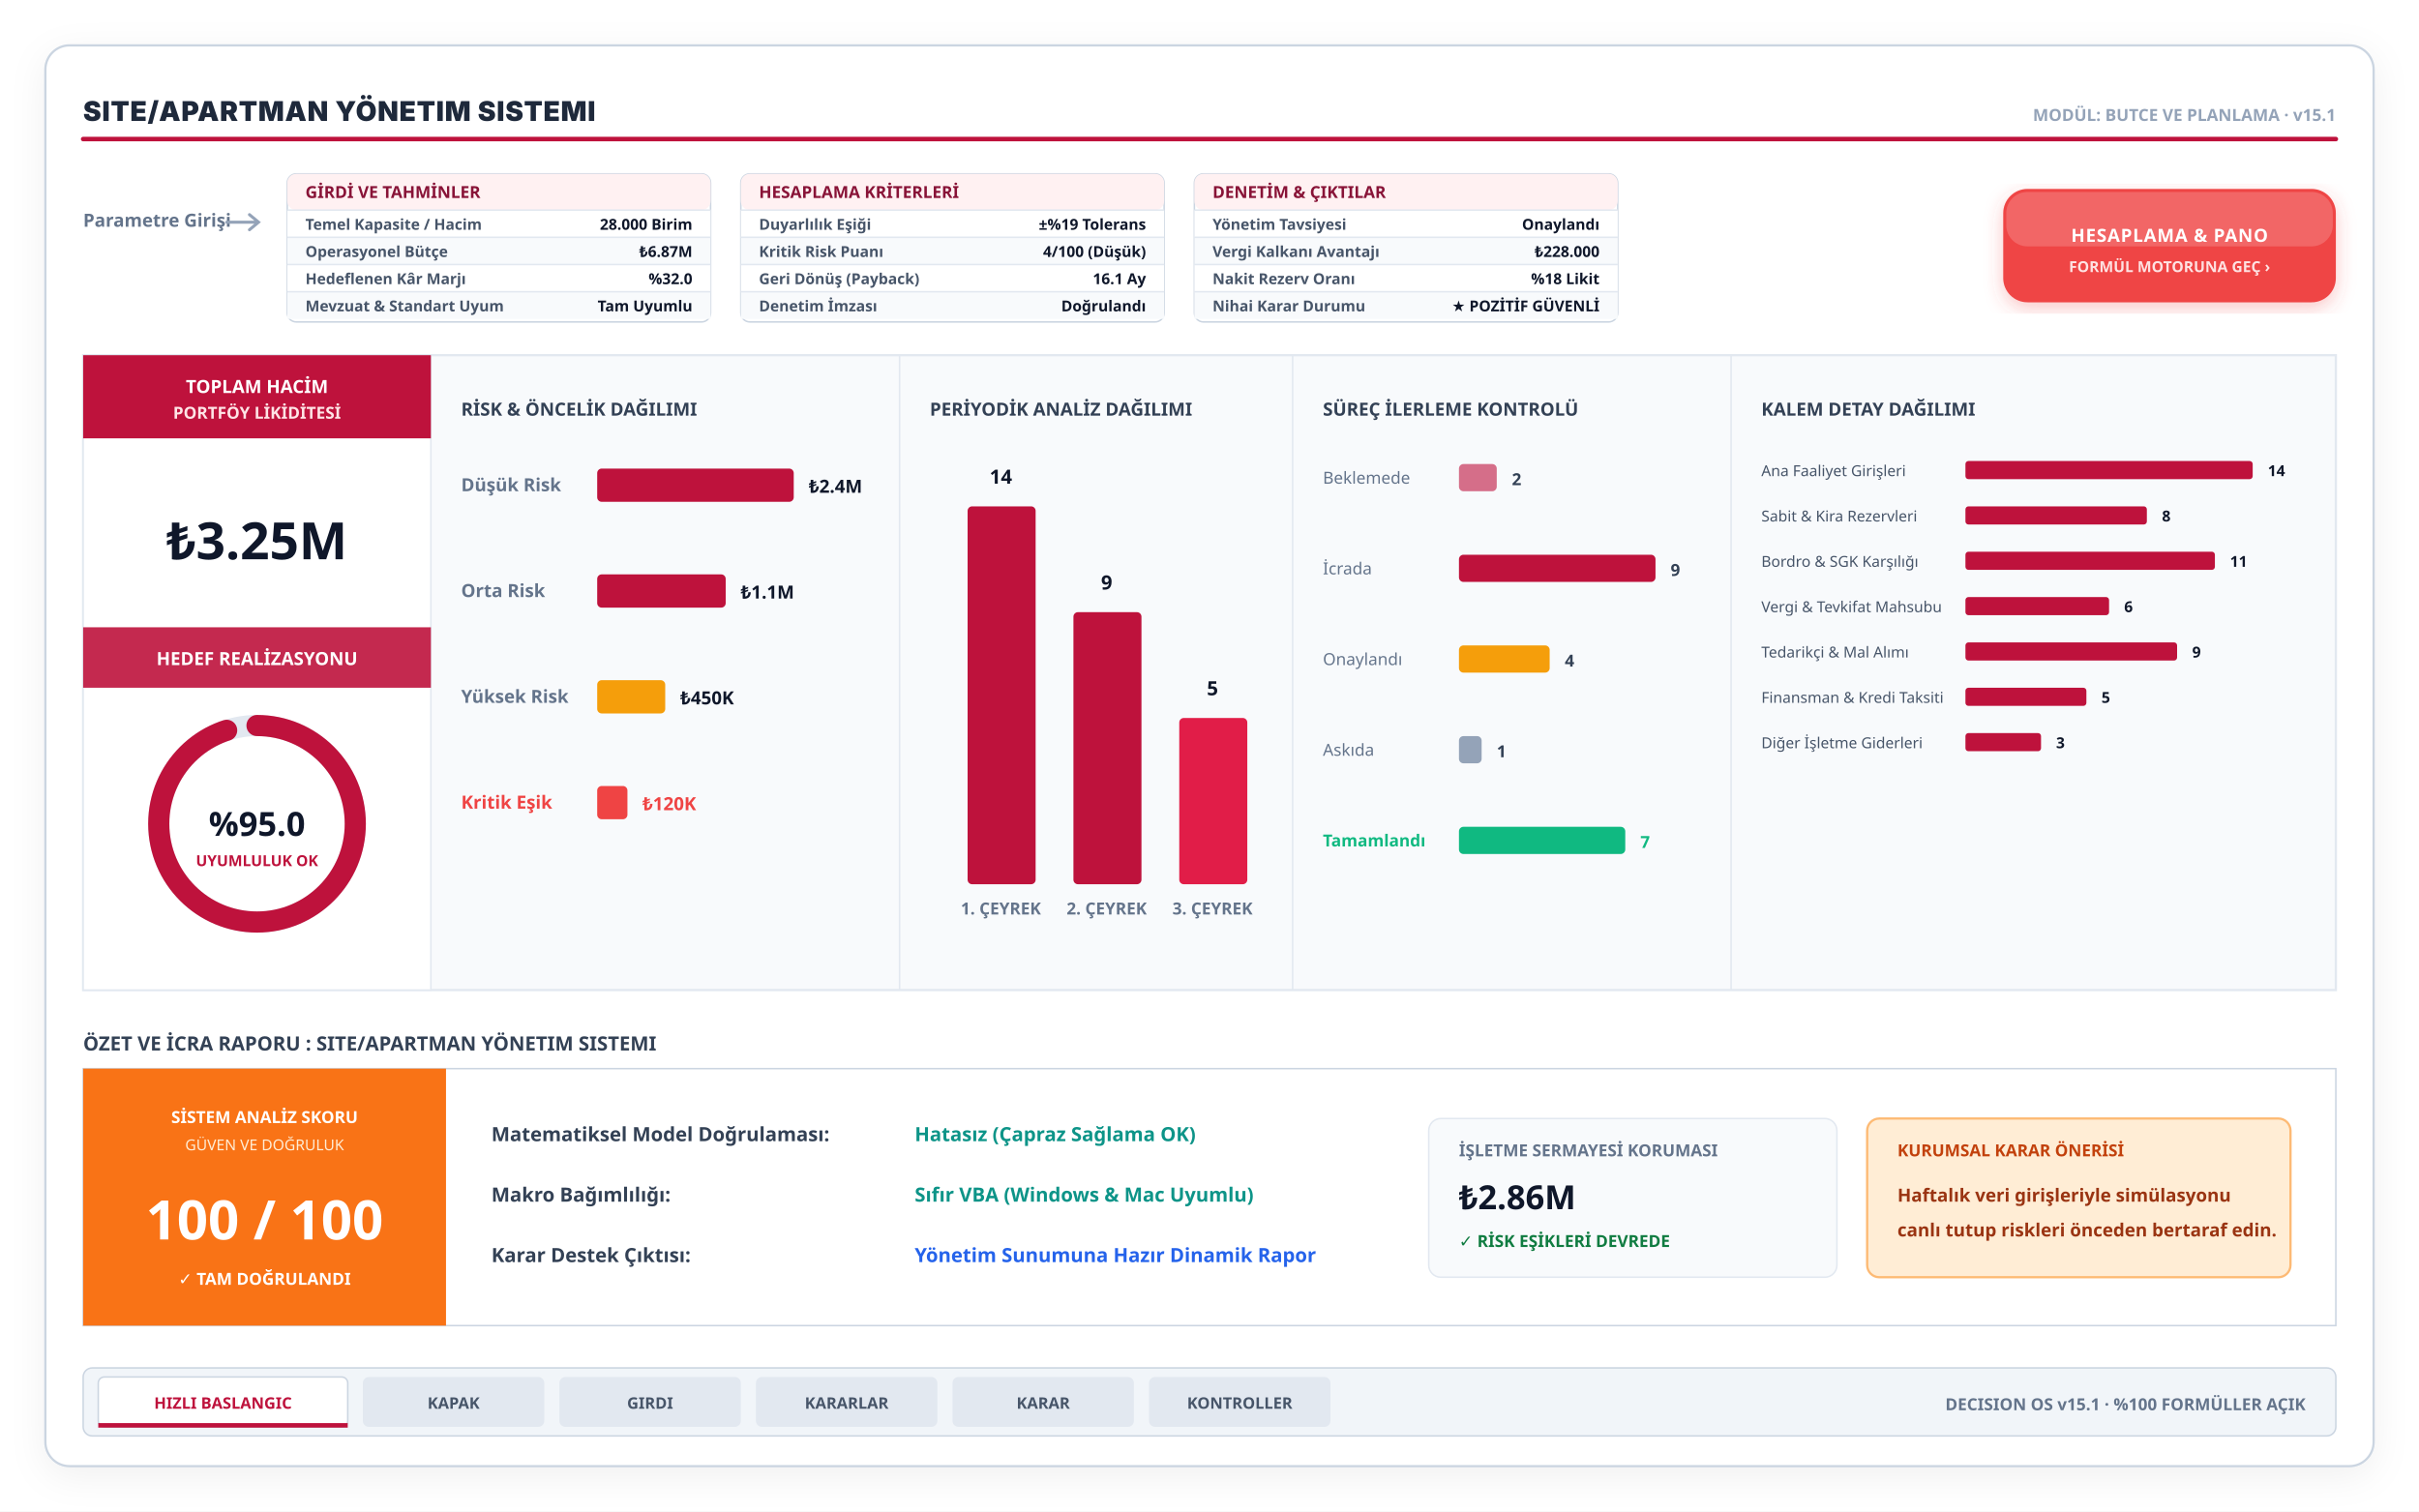
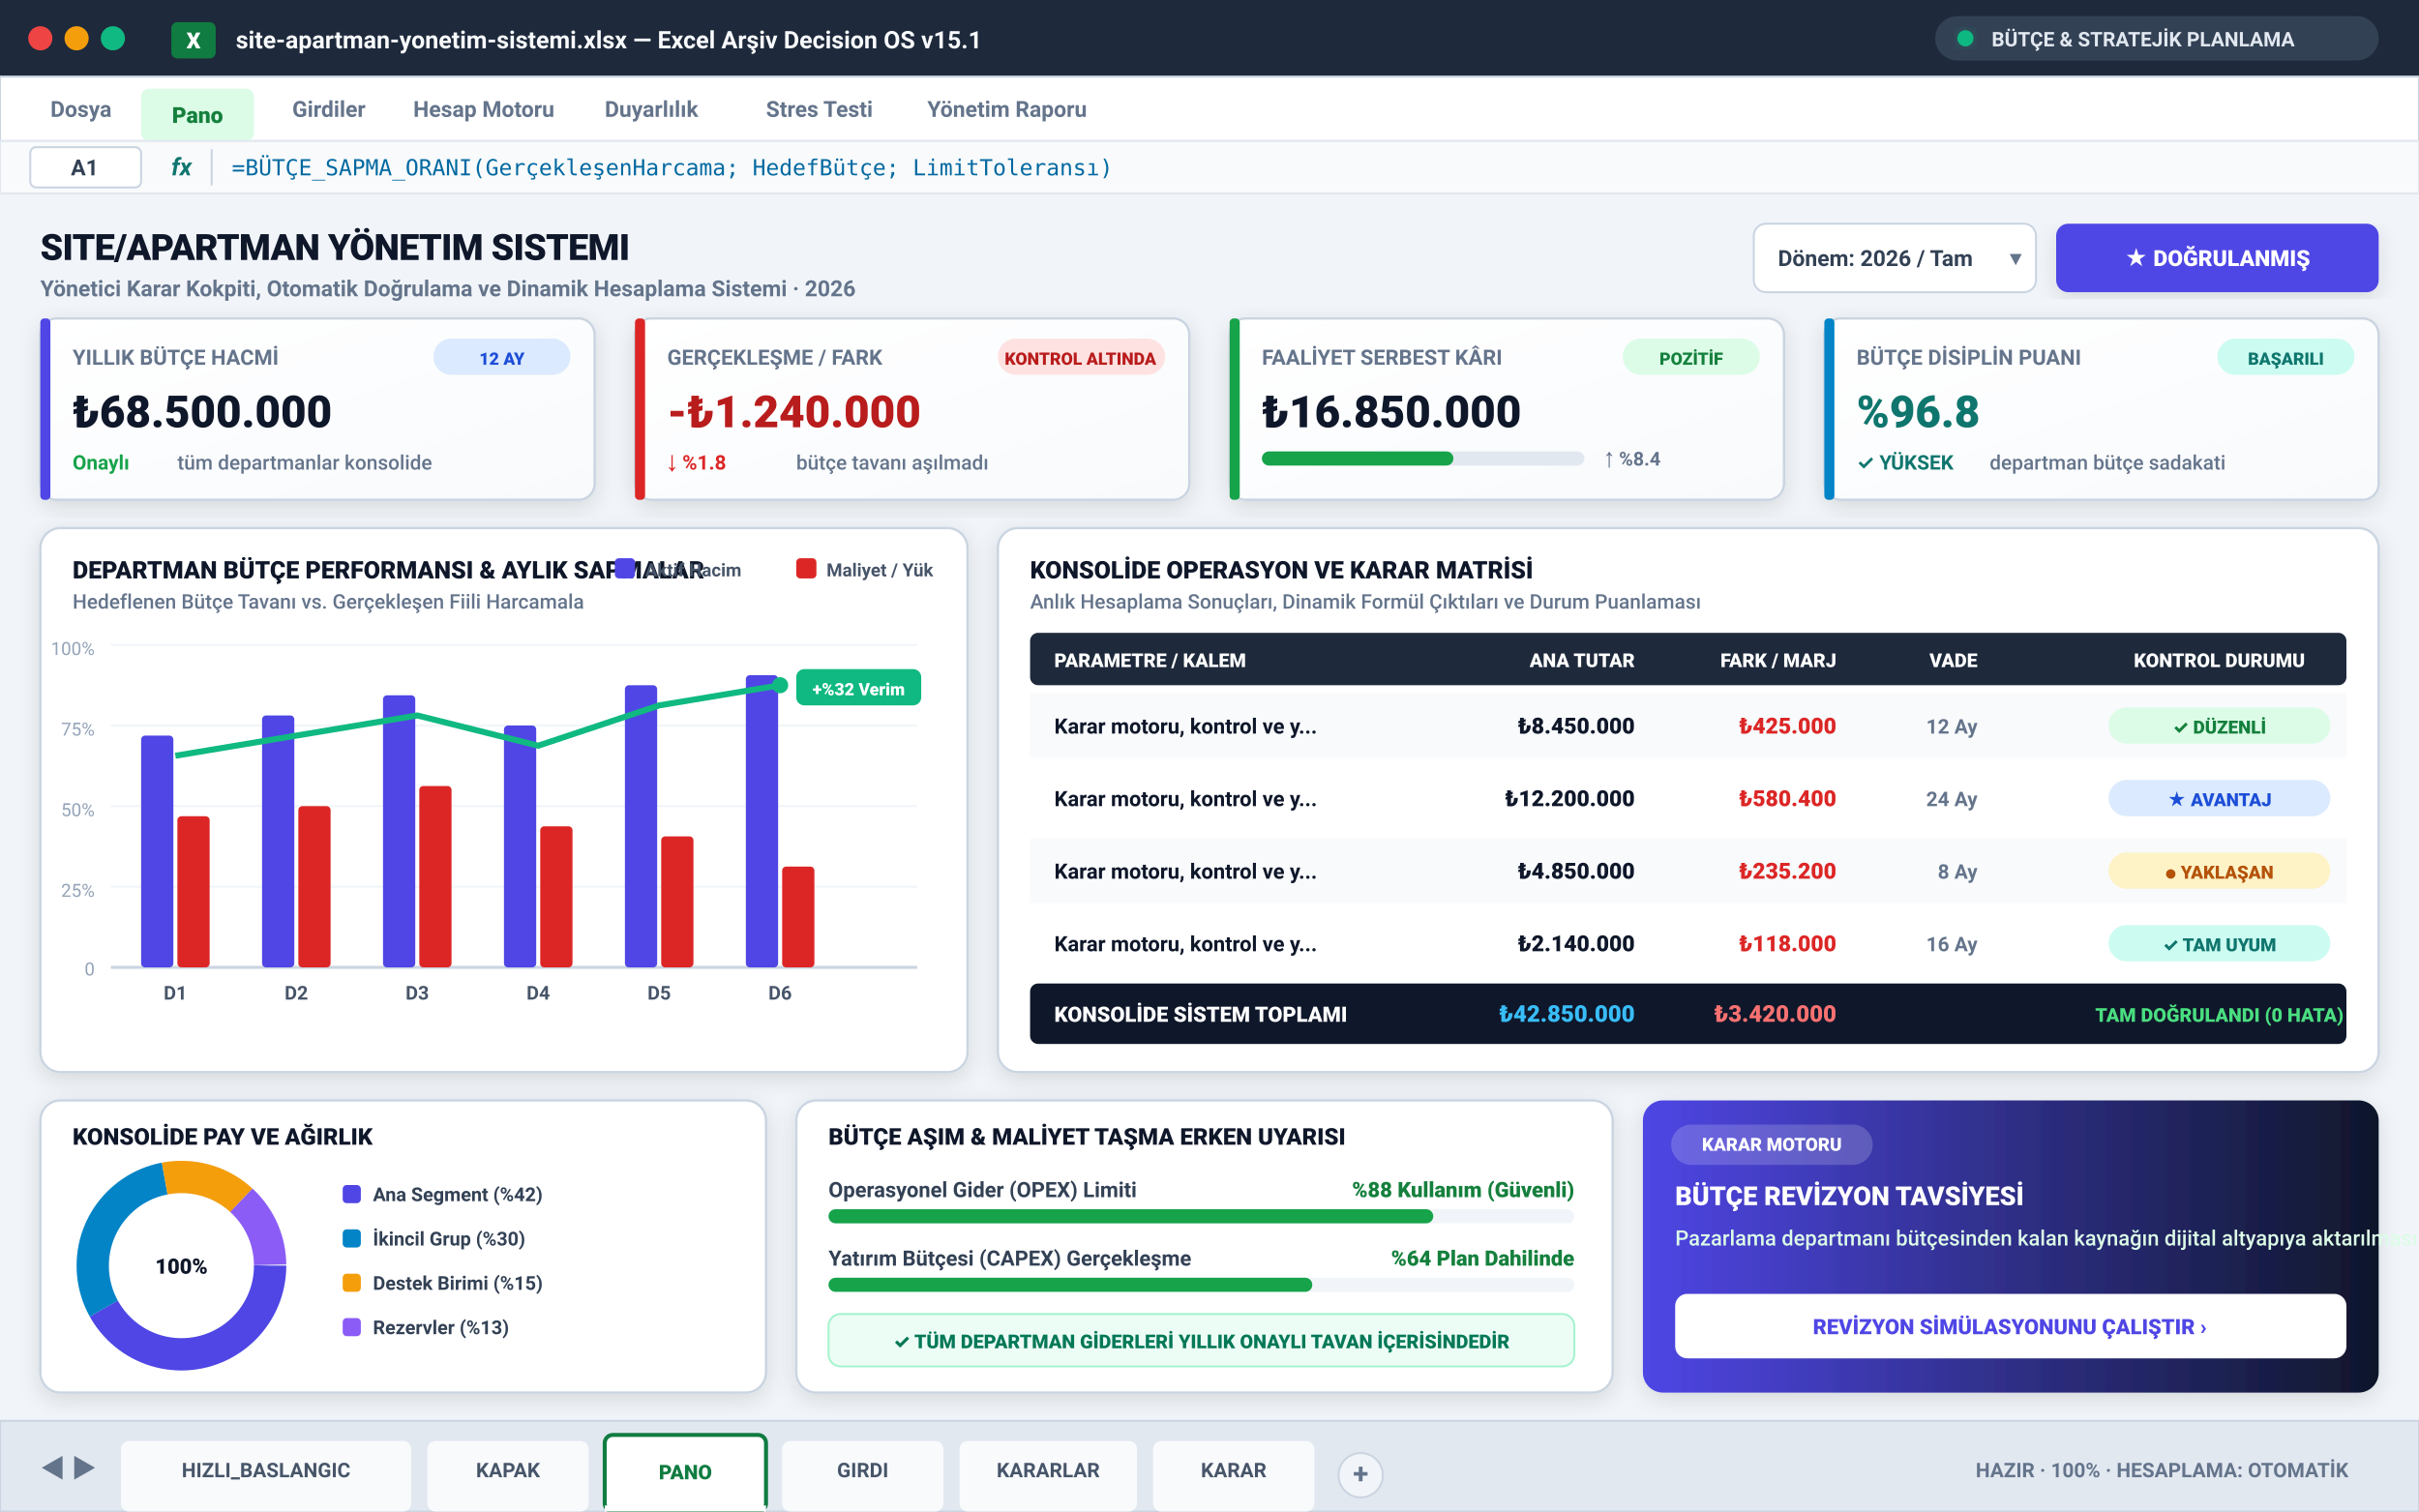
- <svg xmlns="http://www.w3.org/2000/svg" viewBox="0 0 1600 1000" width="100%" height="100%">
+ <svg xmlns="http://www.w3.org/2000/svg" viewBox="0 0 1200 750" width="1200" height="750" style="background:#0f172a; font-family:-apple-system,BlinkMacSystemFont,'Segoe UI',Roboto,Helvetica,Arial,sans-serif;">
  <defs>
-     <filter id="cardShadow" x="-5%" y="-5%" width="110%" height="110%">
-       <feDropShadow dx="0" dy="6" stdDeviation="12" flood-color="#0f172a" flood-opacity="0.06" />
+     <filter id="dropShadow" x="-10%" y="-10%" width="120%" height="120%">
+       <feDropShadow dx="0" dy="3" stdDeviation="5" flood-color="#000000" flood-opacity="0.12" />
    </filter>
-     <filter id="btnShadow" x="-10%" y="-10%" width="120%" height="120%">
-       <feDropShadow dx="0" dy="4" stdDeviation="6" flood-color="#ef4444" flood-opacity="0.3" />
+     <filter id="glowGreen" x="-20%" y="-20%" width="140%" height="140%">
+       <feDropShadow dx="0" dy="0" stdDeviation="4" flood-color="#10b981" flood-opacity="0.4" />
    </filter>
+     <linearGradient id="cardGrad1" x1="0" y1="0" x2="1" y2="1">
+       <stop offset="0%" stop-color="#ffffff" />
+       <stop offset="100%" stop-color="#f8fafc" />
+     </linearGradient>
+     <linearGradient id="heroRibbon" x1="0" y1="0" x2="1" y2="0">
+       <stop offset="0%" stop-color="#4f46e5" />
+       <stop offset="100%" stop-color="#0f172a" />
+     </linearGradient>
  </defs>
-   <rect width="1600" height="1000" fill="#ffffff" />
-   <rect x="30" y="30" width="1540" height="940" rx="16" fill="#ffffff" stroke="#cbd5e1" stroke-width="1.5" filter="url(#cardShadow)" />
-   <g transform="translate(55, 60)">
-     <text x="0" y="20" font-family="system-ui, -apple-system, sans-serif" font-size="18" font-weight="900" fill="#1e293b" letter-spacing="0.5">SITE/APARTMAN YÖNETIM SISTEMI</text>
-     <text x="1490" y="20" font-family="system-ui" font-size="11" font-weight="700" fill="#94a3b8" text-anchor="end">MODÜL: BUTCE VE PLANLAMA · v15.1</text>
-     <line x1="0" y1="32" x2="1490" y2="32" stroke="#be123c" stroke-width="3" stroke-linecap="round" />
-   </g>
-   <g transform="translate(55, 115)">
-     <text x="0" y="35" font-family="system-ui, sans-serif" font-size="12" font-weight="700" fill="#64748b">Parametre Girişi</text>
-     <path d="M 95 32 L 115 32 M 110 27 L 116 32 L 110 37" stroke="#94a3b8" stroke-width="2" fill="none" stroke-linecap="round" />
-     <g transform="translate(135, 0)">
-       <rect width="280" height="98" rx="6" fill="#ffffff" stroke="#cbd5e1" stroke-width="1" />
-       <rect width="280" height="24" rx="6" fill="#fff1f2" />
-       <text x="12" y="16" font-family="system-ui" font-size="11" font-weight="800" fill="#881337">GİRDİ VE TAHMİNLER</text>
-       <rect x="0" y="24" width="280" height="18" fill="#ffffff" />
-       <line x1="0" y1="24" x2="280" y2="24" stroke="#e2e8f0" stroke-width="1" />
-       <text x="12" y="37" font-family="system-ui" font-size="10" font-weight="600" fill="#475569">Temel Kapasite / Hacim</text>
-       <text x="268" y="37" font-family="system-ui" font-size="10" font-weight="700" fill="#0f172a" text-anchor="end">28.000 Birim</text>
-       <rect x="0" y="42" width="280" height="18" fill="#f8fafc" />
-       <line x1="0" y1="42" x2="280" y2="42" stroke="#e2e8f0" stroke-width="1" />
-       <text x="12" y="55" font-family="system-ui" font-size="10" font-weight="600" fill="#475569">Operasyonel Bütçe</text>
-       <text x="268" y="55" font-family="system-ui" font-size="10" font-weight="700" fill="#0f172a" text-anchor="end">₺6.87M</text>
-       <rect x="0" y="60" width="280" height="18" fill="#ffffff" />
-       <line x1="0" y1="60" x2="280" y2="60" stroke="#e2e8f0" stroke-width="1" />
-       <text x="12" y="73" font-family="system-ui" font-size="10" font-weight="600" fill="#475569">Hedeflenen Kâr Marjı</text>
-       <text x="268" y="73" font-family="system-ui" font-size="10" font-weight="700" fill="#0f172a" text-anchor="end">%32.0</text>
-       <rect x="0" y="78" width="280" height="18" fill="#f8fafc" />
-       <line x1="0" y1="78" x2="280" y2="78" stroke="#e2e8f0" stroke-width="1" />
-       <text x="12" y="91" font-family="system-ui" font-size="10" font-weight="600" fill="#475569">Mevzuat &amp; Standart Uyum</text>
-       <text x="268" y="91" font-family="system-ui" font-size="10" font-weight="700" fill="#0f172a" text-anchor="end">Tam Uyumlu</text>
-     </g>
-     <g transform="translate(435, 0)">
-       <rect width="280" height="98" rx="6" fill="#ffffff" stroke="#cbd5e1" stroke-width="1" />
-       <rect width="280" height="24" rx="6" fill="#fff1f2" />
-       <text x="12" y="16" font-family="system-ui" font-size="11" font-weight="800" fill="#881337">HESAPLAMA KRİTERLERİ</text>
-       <rect x="0" y="24" width="280" height="18" fill="#ffffff" />
-       <line x1="0" y1="24" x2="280" y2="24" stroke="#e2e8f0" stroke-width="1" />
-       <text x="12" y="37" font-family="system-ui" font-size="10" font-weight="600" fill="#475569">Duyarlılık Eşiği</text>
-       <text x="268" y="37" font-family="system-ui" font-size="10" font-weight="700" fill="#0f172a" text-anchor="end">±%19 Tolerans</text>
-       <rect x="0" y="42" width="280" height="18" fill="#f8fafc" />
-       <line x1="0" y1="42" x2="280" y2="42" stroke="#e2e8f0" stroke-width="1" />
-       <text x="12" y="55" font-family="system-ui" font-size="10" font-weight="600" fill="#475569">Kritik Risk Puanı</text>
-       <text x="268" y="55" font-family="system-ui" font-size="10" font-weight="700" fill="#0f172a" text-anchor="end">4/100 (Düşük)</text>
-       <rect x="0" y="60" width="280" height="18" fill="#ffffff" />
-       <line x1="0" y1="60" x2="280" y2="60" stroke="#e2e8f0" stroke-width="1" />
-       <text x="12" y="73" font-family="system-ui" font-size="10" font-weight="600" fill="#475569">Geri Dönüş (Payback)</text>
-       <text x="268" y="73" font-family="system-ui" font-size="10" font-weight="700" fill="#0f172a" text-anchor="end">16.1 Ay</text>
-       <rect x="0" y="78" width="280" height="18" fill="#f8fafc" />
-       <line x1="0" y1="78" x2="280" y2="78" stroke="#e2e8f0" stroke-width="1" />
-       <text x="12" y="91" font-family="system-ui" font-size="10" font-weight="600" fill="#475569">Denetim İmzası</text>
-       <text x="268" y="91" font-family="system-ui" font-size="10" font-weight="700" fill="#0f172a" text-anchor="end">Doğrulandı</text>
-     </g>
-     <g transform="translate(735, 0)">
-       <rect width="280" height="98" rx="6" fill="#ffffff" stroke="#cbd5e1" stroke-width="1" />
-       <rect width="280" height="24" rx="6" fill="#fff1f2" />
-       <text x="12" y="16" font-family="system-ui" font-size="11" font-weight="800" fill="#881337">DENETİM &amp; ÇIKTILAR</text>
-       <rect x="0" y="24" width="280" height="18" fill="#ffffff" />
-       <line x1="0" y1="24" x2="280" y2="24" stroke="#e2e8f0" stroke-width="1" />
-       <text x="12" y="37" font-family="system-ui" font-size="10" font-weight="600" fill="#475569">Yönetim Tavsiyesi</text>
-       <text x="268" y="37" font-family="system-ui" font-size="10" font-weight="700" fill="#0f172a" text-anchor="end">Onaylandı</text>
-       <rect x="0" y="42" width="280" height="18" fill="#f8fafc" />
-       <line x1="0" y1="42" x2="280" y2="42" stroke="#e2e8f0" stroke-width="1" />
-       <text x="12" y="55" font-family="system-ui" font-size="10" font-weight="600" fill="#475569">Vergi Kalkanı Avantajı</text>
-       <text x="268" y="55" font-family="system-ui" font-size="10" font-weight="700" fill="#0f172a" text-anchor="end">₺228.000</text>
-       <rect x="0" y="60" width="280" height="18" fill="#ffffff" />
-       <line x1="0" y1="60" x2="280" y2="60" stroke="#e2e8f0" stroke-width="1" />
-       <text x="12" y="73" font-family="system-ui" font-size="10" font-weight="600" fill="#475569">Nakit Rezerv Oranı</text>
-       <text x="268" y="73" font-family="system-ui" font-size="10" font-weight="700" fill="#0f172a" text-anchor="end">%18 Likit</text>
-       <rect x="0" y="78" width="280" height="18" fill="#f8fafc" />
-       <line x1="0" y1="78" x2="280" y2="78" stroke="#e2e8f0" stroke-width="1" />
-       <text x="12" y="91" font-family="system-ui" font-size="10" font-weight="600" fill="#475569">Nihai Karar Durumu</text>
-       <text x="268" y="91" font-family="system-ui" font-size="10" font-weight="700" fill="#0f172a" text-anchor="end">★ POZİTİF GÜVENLİ</text>
-     </g>
-     <g transform="translate(1270, 10)" filter="url(#btnShadow)">
-       <rect width="220" height="75" rx="16" fill="#ef4444" />
-       <rect x="2" y="2" width="216" height="36" rx="14" fill="#ffffff" fill-opacity="0.18" />
-       <text x="110" y="35" font-family="system-ui, sans-serif" font-size="12" font-weight="900" fill="#ffffff" text-anchor="middle" letter-spacing="0.5">HESAPLAMA &amp; PANO</text>
-       <text x="110" y="55" font-family="system-ui, sans-serif" font-size="10" font-weight="700" fill="#fee2e2" text-anchor="middle">FORMÜL MOTORUNA GEÇ ›</text>
-     </g>
-   </g>
-   <g transform="translate(55, 235)">
-     <rect width="1490" height="420" fill="#f8fafc" stroke="#e2e8f0" stroke-width="1.5" />
+   <rect width="1200" height="750" fill="#f1f5f9" />
+   <rect width="1200" height="38" fill="#1e293b" />
+   <circle cx="20" cy="19" r="6" fill="#ef4444" />
+   <circle cx="38" cy="19" r="6" fill="#f59e0b" />
+   <circle cx="56" cy="19" r="6" fill="#10b981" />
+   <g transform="translate(85, 11)">
+     <rect width="22" height="18" rx="3" fill="#107c41" />
+     <text x="11" y="13" font-size="11" font-weight="900" fill="#ffffff" text-anchor="middle">X</text>
+     <text x="32" y="13" font-size="12" font-weight="600" fill="#f8fafc">site-apartman-yonetim-sistemi.xlsx — Excel Arşiv Decision OS v15.1</text>
+   </g>
+   <rect x="960" y="8" width="220" height="22" rx="11" fill="#334155" />
+   <circle cx="975" cy="19" r="4" fill="#10b981" filter="url(#glowGreen)" />
+   <text x="988" y="23" font-size="10" font-weight="700" fill="#e2e8f0">BÜTÇE &amp; STRATEJİK PLANLAMA</text>
+   <rect y="38" width="1200" height="32" fill="#ffffff" stroke="#cbd5e1" stroke-width="1" />
+   <text x="25" y="58" font-size="11" font-weight="600" fill="#64748b">Dosya</text>
+   <rect x="70" y="44" width="56" height="26" rx="4" fill="#dcfce7" />
+   <text x="98" y="61" font-size="11" font-weight="800" fill="#15803d" text-anchor="middle">Pano</text>
+   <text x="145" y="58" font-size="11" font-weight="600" fill="#64748b">Girdiler</text>
+   <text x="205" y="58" font-size="11" font-weight="600" fill="#64748b">Hesap Motoru</text>
+   <text x="300" y="58" font-size="11" font-weight="600" fill="#64748b">Duyarlılık</text>
+   <text x="380" y="58" font-size="11" font-weight="600" fill="#64748b">Stres Testi</text>
+   <text x="460" y="58" font-size="11" font-weight="600" fill="#64748b">Yönetim Raporu</text>
+   <rect y="70" width="1200" height="26" fill="#f8fafc" stroke="#e2e8f0" stroke-width="1" />
+   <rect x="15" y="73" width="55" height="20" rx="3" fill="#ffffff" stroke="#cbd5e1" stroke-width="1" />
+   <text x="42" y="87" font-size="11" font-weight="700" fill="#334155" text-anchor="middle">A1</text>
+   <text x="85" y="87" font-size="12" font-style="italic" font-weight="700" fill="#0f766e">fx</text>
+   <line x1="105" y1="74" x2="105" y2="92" stroke="#cbd5e1" stroke-width="1" />
+   <text x="115" y="87" font-size="11" font-family="'JetBrains Mono',monospace" fill="#0369a1">=BÜTÇE_SAPMA_ORANI(GerçekleşenHarcama; HedefBütçe; LimitToleransı)</text>
+   <g transform="translate(20, 105)">
+     <text x="0" y="24" font-size="18" font-weight="900" fill="#0f172a" letter-spacing="-0.3">SITE/APARTMAN YÖNETIM SISTEMI</text>
+     <text x="0" y="42" font-size="11" font-weight="600" fill="#64748b">Yönetici Karar Kokpiti, Otomatik Doğrulama ve Dinamik Hesaplama Sistemi · 2026</text>
+     <rect x="850" y="6" width="140" height="34" rx="6" fill="#ffffff" stroke="#cbd5e1" stroke-width="1" />
+     <text x="862" y="27" font-size="11" font-weight="700" fill="#334155">Dönem: 2026 / Tam</text>
+     <text x="975" y="27" font-size="10" fill="#64748b">▼</text>
+     <rect x="1000" y="6" width="160" height="34" rx="6" fill="#4f46e5" filter="url(#dropShadow)" />
+     <text x="1080" y="27" font-size="11" font-weight="800" fill="#ffffff" text-anchor="middle">★ DOĞRULANMIŞ</text>
+   </g>
+   <g transform="translate(20, 158)">
    <g transform="translate(0, 0)">
-       <rect width="230" height="420" fill="#ffffff" stroke="#e2e8f0" stroke-width="1" />
-       <rect width="230" height="55" fill="#be123c" />
-       <text x="115" y="25" font-family="system-ui" font-size="12" font-weight="800" fill="#ffffff" text-anchor="middle">TOPLAM HACİM</text>
-       <text x="115" y="42" font-family="system-ui" font-size="11" font-weight="600" fill="#ffe4e6" text-anchor="middle">PORTFÖY LİKİDİTESİ</text>
-       <text x="115" y="135" font-family="system-ui" font-size="34" font-weight="900" fill="#0f172a" text-anchor="middle">₺3.25M</text>
-       <rect y="180" width="230" height="40" fill="#be123c" fill-opacity="0.9" />
-       <text x="115" y="205" font-family="system-ui" font-size="12" font-weight="800" fill="#ffffff" text-anchor="middle">HEDEF REALİZASYONU</text>
-       <g transform="translate(115, 310)">
-         <circle cx="0" cy="0" r="65" fill="none" stroke="#e2e8f0" stroke-width="14" />
-         <circle cx="0" cy="0" r="65" fill="none" stroke="#be123c" stroke-width="14" stroke-dasharray="408" stroke-dashoffset="20" stroke-linecap="round" transform="rotate(-90)" />
-         <text x="0" y="8" font-family="system-ui" font-size="22" font-weight="900" fill="#0f172a" text-anchor="middle">%95.0</text>
-         <text x="0" y="28" font-family="system-ui" font-size="10" font-weight="700" fill="#be123c" text-anchor="middle">UYUMLULUK OK</text>
-       </g>
-     </g>
-     <g transform="translate(250, 20)">
-       <text x="0" y="20" font-family="system-ui" font-size="12" font-weight="800" fill="#334155">RİSK &amp; ÖNCELİK DAĞILIMI</text>
-       <text x="0" y="70" font-family="system-ui" font-size="12" font-weight="600" fill="#64748b">Düşük Risk</text>
-       <rect x="90" y="55" width="130" height="22" rx="3" fill="#be123c" />
-       <text x="230" y="71" font-family="system-ui" font-size="12" font-weight="800" fill="#0f172a">₺2.4M</text>
-       <text x="0" y="140" font-family="system-ui" font-size="12" font-weight="600" fill="#64748b">Orta Risk</text>
-       <rect x="90" y="125" width="85" height="22" rx="3" fill="#be123c" />
-       <text x="185" y="141" font-family="system-ui" font-size="12" font-weight="800" fill="#0f172a">₺1.1M</text>
-       <text x="0" y="210" font-family="system-ui" font-size="12" font-weight="600" fill="#64748b">Yüksek Risk</text>
-       <rect x="90" y="195" width="45" height="22" rx="3" fill="#f59e0b" />
-       <text x="145" y="211" font-family="system-ui" font-size="12" font-weight="800" fill="#0f172a">₺450K</text>
-       <text x="0" y="280" font-family="system-ui" font-size="12" font-weight="700" fill="#ef4444">Kritik Eşik</text>
-       <rect x="90" y="265" width="20" height="22" rx="3" fill="#ef4444" />
-       <text x="120" y="281" font-family="system-ui" font-size="12" font-weight="800" fill="#ef4444">₺120K</text>
-     </g>
-     <g transform="translate(560, 20)">
-       <line x1="-20" y1="-20" x2="-20" y2="400" stroke="#e2e8f0" stroke-width="1" />
-       <text x="0" y="20" font-family="system-ui" font-size="12" font-weight="800" fill="#334155">PERİYODİK ANALİZ DAĞILIMI</text>
-       <rect x="25" y="80" width="45" height="250" rx="3" fill="#be123c" />
-       <text x="47" y="65" font-family="system-ui" font-size="13" font-weight="900" fill="#0f172a" text-anchor="middle">14</text>
-       <text x="47" y="350" font-family="system-ui" font-size="11" font-weight="700" fill="#64748b" text-anchor="middle">1. ÇEYREK</text>
-       <rect x="95" y="150" width="45" height="180" rx="3" fill="#be123c" />
-       <text x="117" y="135" font-family="system-ui" font-size="13" font-weight="900" fill="#0f172a" text-anchor="middle">9</text>
-       <text x="117" y="350" font-family="system-ui" font-size="11" font-weight="700" fill="#64748b" text-anchor="middle">2. ÇEYREK</text>
-       <rect x="165" y="220" width="45" height="110" rx="3" fill="#e11d48" />
-       <text x="187" y="205" font-family="system-ui" font-size="13" font-weight="900" fill="#0f172a" text-anchor="middle">5</text>
-       <text x="187" y="350" font-family="system-ui" font-size="11" font-weight="700" fill="#64748b" text-anchor="middle">3. ÇEYREK</text>
-     </g>
-     <g transform="translate(820, 20)">
-       <line x1="-20" y1="-20" x2="-20" y2="400" stroke="#e2e8f0" stroke-width="1" />
-       <text x="0" y="20" font-family="system-ui" font-size="12" font-weight="800" fill="#334155">SÜREÇ İLERLEME KONTROLÜ</text>
-       <text x="0" y="65" font-family="system-ui" font-size="11" fill="#64748b">Beklemede</text>
-       <rect x="90" y="52" width="25" height="18" rx="3" fill="#be123c" fill-opacity="0.6" />
-       <text x="125" y="66" font-family="system-ui" font-size="11" font-weight="800" fill="#334155">2</text>
-       <text x="0" y="125" font-family="system-ui" font-size="11" fill="#64748b">İcrada</text>
-       <rect x="90" y="112" width="130" height="18" rx="3" fill="#be123c" />
-       <text x="230" y="126" font-family="system-ui" font-size="11" font-weight="800" fill="#334155">9</text>
-       <text x="0" y="185" font-family="system-ui" font-size="11" fill="#64748b">Onaylandı</text>
-       <rect x="90" y="172" width="60" height="18" rx="3" fill="#f59e0b" />
-       <text x="160" y="186" font-family="system-ui" font-size="11" font-weight="800" fill="#334155">4</text>
-       <text x="0" y="245" font-family="system-ui" font-size="11" fill="#64748b">Askıda</text>
-       <rect x="90" y="232" width="15" height="18" rx="3" fill="#94a3b8" />
-       <text x="115" y="246" font-family="system-ui" font-size="11" font-weight="800" fill="#334155">1</text>
-       <text x="0" y="305" font-family="system-ui" font-size="11" font-weight="700" fill="#10b981">Tamamlandı</text>
-       <rect x="90" y="292" width="110" height="18" rx="3" fill="#10b981" />
-       <text x="210" y="306" font-family="system-ui" font-size="11" font-weight="800" fill="#10b981">7</text>
-     </g>
-     <g transform="translate(1110, 20)">
-       <line x1="-20" y1="-20" x2="-20" y2="400" stroke="#e2e8f0" stroke-width="1" />
-       <text x="0" y="20" font-family="system-ui" font-size="12" font-weight="800" fill="#334155">KALEM DETAY DAĞILIMI</text>
-       <g transform="translate(0, 45)">
-         <text x="0" y="15" font-family="system-ui" font-size="10" fill="#475569">Ana Faaliyet Girişleri</text>
-         <rect x="135" y="5" width="190" height="12" rx="2" fill="#be123c" />
-         <text x="335" y="15" font-family="system-ui" font-size="10" font-weight="800" fill="#0f172a">14</text>
-         <text x="0" y="45" font-family="system-ui" font-size="10" fill="#475569">Sabit &amp; Kira Rezervleri</text>
-         <rect x="135" y="35" width="120" height="12" rx="2" fill="#be123c" />
-         <text x="265" y="45" font-family="system-ui" font-size="10" font-weight="800" fill="#0f172a">8</text>
-         <text x="0" y="75" font-family="system-ui" font-size="10" fill="#475569">Bordro &amp; SGK Karşılığı</text>
-         <rect x="135" y="65" width="165" height="12" rx="2" fill="#be123c" />
-         <text x="310" y="75" font-family="system-ui" font-size="10" font-weight="800" fill="#0f172a">11</text>
-         <text x="0" y="105" font-family="system-ui" font-size="10" fill="#475569">Vergi &amp; Tevkifat Mahsubu</text>
-         <rect x="135" y="95" width="95" height="12" rx="2" fill="#be123c" />
-         <text x="240" y="105" font-family="system-ui" font-size="10" font-weight="800" fill="#0f172a">6</text>
-         <text x="0" y="135" font-family="system-ui" font-size="10" fill="#475569">Tedarikçi &amp; Mal Alımı</text>
-         <rect x="135" y="125" width="140" height="12" rx="2" fill="#be123c" />
-         <text x="285" y="135" font-family="system-ui" font-size="10" font-weight="800" fill="#0f172a">9</text>
-         <text x="0" y="165" font-family="system-ui" font-size="10" fill="#475569">Finansman &amp; Kredi Taksiti</text>
-         <rect x="135" y="155" width="80" height="12" rx="2" fill="#be123c" />
-         <text x="225" y="165" font-family="system-ui" font-size="10" font-weight="800" fill="#0f172a">5</text>
-         <text x="0" y="195" font-family="system-ui" font-size="10" fill="#475569">Diğer İşletme Giderleri</text>
-         <rect x="135" y="185" width="50" height="12" rx="2" fill="#be123c" />
-         <text x="195" y="195" font-family="system-ui" font-size="10" font-weight="800" fill="#0f172a">3</text>
-       </g>
-     </g>
-   </g>
-   <g transform="translate(55, 675)">
-     <text x="0" y="20" font-family="system-ui" font-size="13" font-weight="800" fill="#334155">ÖZET VE İCRA RAPORU : SITE/APARTMAN YÖNETIM SISTEMI</text>
-     <rect x="0" y="32" width="1490" height="170" fill="#ffffff" stroke="#cbd5e1" stroke-width="1" />
-     <rect x="0" y="32" width="240" height="170" fill="#f97316" />
-     <text x="120" y="68" font-family="system-ui" font-size="11" font-weight="800" fill="#ffffff" text-anchor="middle">SİSTEM ANALİZ SKORU</text>
-     <text x="120" y="86" font-family="system-ui" font-size="10" fill="#ffedd5" text-anchor="middle">GÜVEN VE DOĞRULUK</text>
-     <text x="120" y="145" font-family="system-ui" font-size="36" font-weight="900" fill="#ffffff" text-anchor="middle">100 / 100</text>
-     <text x="120" y="175" font-family="system-ui" font-size="11" font-weight="700" fill="#ffffff" text-anchor="middle">✓ TAM DOĞRULANDI</text>
-     <g transform="translate(270, 55)">
-       <text x="0" y="25" font-family="system-ui" font-size="13" font-weight="700" fill="#334155">Matematiksel Model Doğrulaması:</text>
-       <text x="280" y="25" font-family="system-ui" font-size="13" font-weight="800" fill="#0d9488">Hatasız (Çapraz Sağlama OK)</text>
-       <text x="0" y="65" font-family="system-ui" font-size="13" font-weight="700" fill="#334155">Makro Bağımlılığı:</text>
-       <text x="280" y="65" font-family="system-ui" font-size="13" font-weight="800" fill="#0d9488">Sıfır VBA (Windows &amp; Mac Uyumlu)</text>
-       <text x="0" y="105" font-family="system-ui" font-size="13" font-weight="700" fill="#334155">Karar Destek Çıktısı:</text>
-       <text x="280" y="105" font-family="system-ui" font-size="13" font-weight="800" fill="#2563eb">Yönetim Sunumuna Hazır Dinamik Rapor</text>
-       <rect x="620" y="10" width="270" height="105" rx="8" fill="#f8fafc" stroke="#e2e8f0" stroke-width="1" />
-       <text x="640" y="35" font-family="system-ui" font-size="11" font-weight="700" fill="#64748b">İŞLETME SERMAYESİ KORUMASI</text>
-       <text x="640" y="70" font-family="system-ui" font-size="22" font-weight="900" fill="#0f172a">₺2.86M</text>
-       <text x="640" y="95" font-family="system-ui" font-size="11" font-weight="800" fill="#107c41">✓ RİSK EŞİKLERİ DEVREDE</text>
-       <rect x="910" y="10" width="280" height="105" rx="8" fill="#ffedd5" stroke="#fdba74" stroke-width="1.5" />
-       <text x="930" y="35" font-family="system-ui" font-size="11" font-weight="800" fill="#c2410c">KURUMSAL KARAR ÖNERİSİ</text>
-       <text x="930" y="65" font-family="system-ui" font-size="12" font-weight="800" fill="#9a3412">Haftalık veri girişleriyle simülasyonu</text>
-       <text x="930" y="88" font-family="system-ui" font-size="12" font-weight="800" fill="#9a3412">canlı tutup riskleri önceden bertaraf edin.</text>
-     </g>
-   </g>
-   <g transform="translate(55, 905)">
-     <rect width="1490" height="45" rx="6" fill="#f1f5f9" stroke="#cbd5e1" stroke-width="1" />
-     <rect x="10" y="6" width="165" height="33" rx="4" fill="#ffffff" stroke="#cbd5e1" stroke-width="1" />
-     <line x1="10" y1="38" x2="175" y2="38" stroke="#be123c" stroke-width="3" />
-     <text x="92.5" y="27" font-family="system-ui" font-size="10.5" font-weight="800" fill="#be123c" text-anchor="middle">HIZLI BASLANGIC</text>
-     <rect x="185" y="6" width="120" height="33" rx="4" fill="#e2e8f0" />
-     <text x="245" y="27" font-family="system-ui" font-size="10.5" font-weight="700" fill="#475569" text-anchor="middle">KAPAK</text>
-     <rect x="315" y="6" width="120" height="33" rx="4" fill="#e2e8f0" />
-     <text x="375" y="27" font-family="system-ui" font-size="10.5" font-weight="700" fill="#475569" text-anchor="middle">GIRDI</text>
-     <rect x="445" y="6" width="120" height="33" rx="4" fill="#e2e8f0" />
-     <text x="505" y="27" font-family="system-ui" font-size="10.5" font-weight="700" fill="#475569" text-anchor="middle">KARARLAR</text>
-     <rect x="575" y="6" width="120" height="33" rx="4" fill="#e2e8f0" />
-     <text x="635" y="27" font-family="system-ui" font-size="10.5" font-weight="700" fill="#475569" text-anchor="middle">KARAR</text>
-     <rect x="705" y="6" width="120" height="33" rx="4" fill="#e2e8f0" />
-     <text x="765" y="27" font-family="system-ui" font-size="10.5" font-weight="700" fill="#475569" text-anchor="middle">KONTROLLER</text>
-     <text x="1470" y="28" font-family="system-ui" font-size="11" font-weight="800" fill="#64748b" text-anchor="end">DECISION OS v15.1 · %100 FORMÜLLER AÇIK</text>
+       <rect width="275" height="90" rx="8" fill="url(#cardGrad1)" stroke="#cbd5e1" stroke-width="1.2" filter="url(#dropShadow)" />
+       <rect x="0" y="0" width="5" height="90" rx="2" fill="#4f46e5" />
+       <text x="16" y="23" font-size="10.5" font-weight="700" fill="#64748b">YILLIK BÜTÇE HACMİ</text>
+       <rect x="195" y="10" width="68" height="18" rx="9" fill="#dbeafe" />
+       <text x="229" y="23" font-size="8.5" font-weight="800" fill="#1d4ed8" text-anchor="middle">12 AY</text>
+       <text x="16" y="54" font-size="22" font-weight="900" fill="#0f172a">₺68.500.000</text>
+       <text x="16" y="75" font-size="10" font-weight="700" fill="#16a34a">Onaylı</text>
+       <text x="68" y="75" font-size="10" font-weight="500" fill="#64748b">tüm departmanlar konsolide</text>
+     </g>
+     <g transform="translate(295, 0)">
+       <rect width="275" height="90" rx="8" fill="url(#cardGrad1)" stroke="#cbd5e1" stroke-width="1.2" filter="url(#dropShadow)" />
+       <rect x="0" y="0" width="5" height="90" rx="2" fill="#dc2626" />
+       <text x="16" y="23" font-size="10.5" font-weight="700" fill="#64748b">GERÇEKLEŞME / FARK</text>
+       <rect x="180" y="10" width="83" height="18" rx="9" fill="#fee2e2" />
+       <text x="221" y="23" font-size="8.5" font-weight="800" fill="#b91c1c" text-anchor="middle">KONTROL ALTINDA</text>
+       <text x="16" y="54" font-size="22" font-weight="900" fill="#b91c1c">-₺1.240.000</text>
+       <text x="16" y="75" font-size="10" font-weight="700" fill="#dc2626">↓ %1.8</text>
+       <text x="80" y="75" font-size="10" font-weight="500" fill="#64748b">bütçe tavanı aşılmadı</text>
+     </g>
+     <g transform="translate(590, 0)">
+       <rect width="275" height="90" rx="8" fill="url(#cardGrad1)" stroke="#cbd5e1" stroke-width="1.2" filter="url(#dropShadow)" />
+       <rect x="0" y="0" width="5" height="90" rx="2" fill="#16a34a" />
+       <text x="16" y="23" font-size="10.5" font-weight="700" fill="#64748b">FAALİYET SERBEST KÂRI</text>
+       <rect x="195" y="10" width="68" height="18" rx="9" fill="#dcfce7" />
+       <text x="229" y="23" font-size="8.5" font-weight="800" fill="#15803d" text-anchor="middle">POZİTİF</text>
+       <text x="16" y="54" font-size="22" font-weight="900" fill="#0f172a">₺16.850.000</text>
+       <rect x="16" y="66" width="160" height="7" rx="3.5" fill="#e2e8f0" />
+       <rect x="16" y="66" width="95" height="7" rx="3.5" fill="#16a34a" />
+       <text x="186" y="73" font-size="9.5" font-weight="700" fill="#64748b">↑ %8.4</text>
+     </g>
+     <g transform="translate(885, 0)">
+       <rect width="275" height="90" rx="8" fill="url(#cardGrad1)" stroke="#cbd5e1" stroke-width="1.2" filter="url(#dropShadow)" />
+       <rect x="0" y="0" width="5" height="90" rx="2" fill="#0284c7" />
+       <text x="16" y="23" font-size="10.5" font-weight="700" fill="#64748b">BÜTÇE DİSİPLİN PUANI</text>
+       <rect x="195" y="10" width="68" height="18" rx="9" fill="#ccfbf1" />
+       <text x="229" y="23" font-size="8.5" font-weight="800" fill="#0f766e" text-anchor="middle">BAŞARILI</text>
+       <text x="16" y="54" font-size="22" font-weight="900" fill="#0f766e">%96.8</text>
+       <text x="16" y="75" font-size="10" font-weight="700" fill="#0f766e">✓ YÜKSEK</text>
+       <text x="82" y="75" font-size="10" font-weight="500" fill="#64748b">departman bütçe sadakati</text>
+     </g>
+   </g>
+   <g transform="translate(20, 262)">
+     <g transform="translate(0, 0)">
+       <rect width="460" height="270" rx="10" fill="#ffffff" stroke="#cbd5e1" stroke-width="1.2" filter="url(#dropShadow)" />
+       <text x="16" y="25" font-size="12" font-weight="800" fill="#0f172a">DEPARTMAN BÜTÇE PERFORMANSI &amp; AYLIK SAPMALAR</text>
+       <text x="16" y="40" font-size="10" font-weight="500" fill="#64748b">Hedeflenen Bütçe Tavanı vs. Gerçekleşen Fiili Harcamala</text>
+       <rect x="285" y="15" width="10" height="10" rx="2" fill="#4f46e5" />
+       <text x="300" y="24" font-size="9" font-weight="600" fill="#475569">Aktif Hacim</text>
+       <rect x="375" y="15" width="10" height="10" rx="2" fill="#dc2626" />
+       <text x="390" y="24" font-size="9" font-weight="600" fill="#475569">Maliyet / Yük</text>
+       <g transform="translate(35, 58)">
+         <line x1="0" y1="0" x2="400" y2="0" stroke="#f1f5f9" stroke-width="1" />
+         <line x1="0" y1="40" x2="400" y2="40" stroke="#f1f5f9" stroke-width="1" />
+         <line x1="0" y1="80" x2="400" y2="80" stroke="#f1f5f9" stroke-width="1" />
+         <line x1="0" y1="120" x2="400" y2="120" stroke="#f1f5f9" stroke-width="1" />
+         <line x1="0" y1="160" x2="400" y2="160" stroke="#cbd5e1" stroke-width="1.5" />
+         <text x="-8" y="5" font-size="9" fill="#94a3b8" text-anchor="end">100%</text>
+         <text x="-8" y="45" font-size="9" fill="#94a3b8" text-anchor="end">75%</text>
+         <text x="-8" y="85" font-size="9" fill="#94a3b8" text-anchor="end">50%</text>
+         <text x="-8" y="125" font-size="9" fill="#94a3b8" text-anchor="end">25%</text>
+         <text x="-8" y="164" font-size="9" fill="#94a3b8" text-anchor="end">0</text>
+         <rect x="15" y="45" width="16" height="115" rx="2" fill="#4f46e5" />
+         <rect x="33" y="85" width="16" height="75" rx="2" fill="#dc2626" />
+         <text x="32" y="176" font-size="9.5" font-weight="700" fill="#475569" text-anchor="middle">D1</text>
+         <rect x="75" y="35" width="16" height="125" rx="2" fill="#4f46e5" />
+         <rect x="93" y="80" width="16" height="80" rx="2" fill="#dc2626" />
+         <text x="92" y="176" font-size="9.5" font-weight="700" fill="#475569" text-anchor="middle">D2</text>
+         <rect x="135" y="25" width="16" height="135" rx="2" fill="#4f46e5" />
+         <rect x="153" y="70" width="16" height="90" rx="2" fill="#dc2626" />
+         <text x="152" y="176" font-size="9.5" font-weight="700" fill="#475569" text-anchor="middle">D3</text>
+         <rect x="195" y="40" width="16" height="120" rx="2" fill="#4f46e5" />
+         <rect x="213" y="90" width="16" height="70" rx="2" fill="#dc2626" />
+         <text x="212" y="176" font-size="9.5" font-weight="700" fill="#475569" text-anchor="middle">D4</text>
+         <rect x="255" y="20" width="16" height="140" rx="2" fill="#4f46e5" />
+         <rect x="273" y="95" width="16" height="65" rx="2" fill="#dc2626" />
+         <text x="272" y="176" font-size="9.5" font-weight="700" fill="#475569" text-anchor="middle">D5</text>
+         <rect x="315" y="15" width="16" height="145" rx="2" fill="#4f46e5" />
+         <rect x="333" y="110" width="16" height="50" rx="2" fill="#dc2626" />
+         <text x="332" y="176" font-size="9.5" font-weight="700" fill="#475569" text-anchor="middle">D6</text>
+         <path d="M 32 55 L 92 45 L 152 35 L 212 50 L 272 30 L 332 20" fill="none" stroke="#10b981" stroke-width="3" />
+         <circle cx="332" cy="20" r="4" fill="#10b981" />
+         <rect x="340" y="12" width="62" height="18" rx="4" fill="#10b981" />
+         <text x="371" y="25" font-size="8.5" font-weight="800" fill="#ffffff" text-anchor="middle">+%32 Verim</text>
+       </g>
+     </g>
+     <g transform="translate(475, 0)">
+       <rect width="685" height="270" rx="10" fill="#ffffff" stroke="#cbd5e1" stroke-width="1.2" filter="url(#dropShadow)" />
+       <text x="16" y="25" font-size="12" font-weight="800" fill="#0f172a">KONSOLİDE OPERASYON VE KARAR MATRİSİ</text>
+       <text x="16" y="40" font-size="10" font-weight="500" fill="#64748b">Anlık Hesaplama Sonuçları, Dinamik Formül Çıktıları ve Durum Puanlaması</text>
+       <g transform="translate(16, 52)">
+         <rect width="653" height="26" rx="4" fill="#1e293b" />
+         <text x="12" y="17" font-size="9.5" font-weight="800" fill="#ffffff">PARAMETRE / KALEM</text>
+         <text x="300" y="17" font-size="9.5" font-weight="800" fill="#ffffff" text-anchor="end">ANA TUTAR</text>
+         <text x="400" y="17" font-size="9.5" font-weight="800" fill="#ffffff" text-anchor="end">FARK / MARJ</text>
+         <text x="470" y="17" font-size="9.5" font-weight="800" fill="#ffffff" text-anchor="end">VADE</text>
+         <text x="590" y="17" font-size="9.5" font-weight="800" fill="#ffffff" text-anchor="middle">KONTROL DURUMU</text>
+       </g>
+       <g transform="translate(16, 82)">
+         <rect width="653" height="32" fill="#f8fafc" />
+         <text x="12" y="20" font-size="10.5" font-weight="700" fill="#0f172a">Karar motoru, kontrol ve y...</text>
+         <text x="300" y="20" font-size="11" font-weight="800" fill="#0f172a" text-anchor="end">₺8.450.000</text>
+         <text x="400" y="20" font-size="11" font-weight="800" fill="#dc2626" text-anchor="end">₺425.000</text>
+         <text x="470" y="20" font-size="10" font-weight="600" fill="#64748b" text-anchor="end">12 Ay</text>
+         <rect x="535" y="7" width="110" height="18" rx="9" fill="#dcfce7" />
+         <text x="590" y="20" font-size="9" font-weight="800" fill="#15803d" text-anchor="middle">✓ DÜZENLİ</text>
+       </g>
+       <g transform="translate(16, 118)">
+         <rect width="653" height="32" fill="#ffffff" />
+         <text x="12" y="20" font-size="10.5" font-weight="700" fill="#0f172a">Karar motoru, kontrol ve y...</text>
+         <text x="300" y="20" font-size="11" font-weight="800" fill="#0f172a" text-anchor="end">₺12.200.000</text>
+         <text x="400" y="20" font-size="11" font-weight="800" fill="#dc2626" text-anchor="end">₺580.400</text>
+         <text x="470" y="20" font-size="10" font-weight="600" fill="#64748b" text-anchor="end">24 Ay</text>
+         <rect x="535" y="7" width="110" height="18" rx="9" fill="#dbeafe" />
+         <text x="590" y="20" font-size="9" font-weight="800" fill="#1d4ed8" text-anchor="middle">★ AVANTAJ</text>
+       </g>
+       <g transform="translate(16, 154)">
+         <rect width="653" height="32" fill="#f8fafc" />
+         <text x="12" y="20" font-size="10.5" font-weight="700" fill="#0f172a">Karar motoru, kontrol ve y...</text>
+         <text x="300" y="20" font-size="11" font-weight="800" fill="#0f172a" text-anchor="end">₺4.850.000</text>
+         <text x="400" y="20" font-size="11" font-weight="800" fill="#dc2626" text-anchor="end">₺235.200</text>
+         <text x="470" y="20" font-size="10" font-weight="600" fill="#64748b" text-anchor="end">8 Ay</text>
+         <rect x="535" y="7" width="110" height="18" rx="9" fill="#fef3c7" />
+         <text x="590" y="20" font-size="9" font-weight="800" fill="#b45309" text-anchor="middle">● YAKLAŞAN</text>
+       </g>
+       <g transform="translate(16, 190)">
+         <rect width="653" height="32" fill="#ffffff" />
+         <text x="12" y="20" font-size="10.5" font-weight="700" fill="#0f172a">Karar motoru, kontrol ve y...</text>
+         <text x="300" y="20" font-size="11" font-weight="800" fill="#0f172a" text-anchor="end">₺2.140.000</text>
+         <text x="400" y="20" font-size="11" font-weight="800" fill="#dc2626" text-anchor="end">₺118.000</text>
+         <text x="470" y="20" font-size="10" font-weight="600" fill="#64748b" text-anchor="end">16 Ay</text>
+         <rect x="535" y="7" width="110" height="18" rx="9" fill="#ccfbf1" />
+         <text x="590" y="20" font-size="9" font-weight="800" fill="#0f766e" text-anchor="middle">✓ TAM UYUM</text>
+       </g>
+       <g transform="translate(16, 226)">
+         <rect width="653" height="30" rx="4" fill="#0f172a" />
+         <text x="12" y="19" font-size="10.5" font-weight="800" fill="#ffffff">KONSOLİDE SİSTEM TOPLAMI</text>
+         <text x="300" y="19" font-size="11.5" font-weight="900" fill="#38bdf8" text-anchor="end">₺42.850.000</text>
+         <text x="400" y="19" font-size="11.5" font-weight="900" fill="#f87171" text-anchor="end">₺3.420.000</text>
+         <text x="590" y="19" font-size="9.5" font-weight="800" fill="#4ade80" text-anchor="middle">TAM DOĞRULANDI (0 HATA)</text>
+       </g>
+     </g>
+   </g>
+   <g transform="translate(20, 546)">
+     <g transform="translate(0, 0)">
+       <rect width="360" height="145" rx="10" fill="#ffffff" stroke="#cbd5e1" stroke-width="1.2" filter="url(#dropShadow)" />
+       <text x="16" y="22" font-size="11.5" font-weight="800" fill="#0f172a">KONSOLİDE PAY VE AĞIRLIK</text>
+       <g transform="translate(70, 82)">
+         <circle cx="0" cy="0" r="44" fill="none" stroke="#e2e8f0" stroke-width="16" />
+         <circle cx="0" cy="0" r="44" fill="none" stroke="#4f46e5" stroke-width="16" stroke-dasharray="116 276" stroke-dashoffset="0" />
+         <circle cx="0" cy="0" r="44" fill="none" stroke="#0284c7" stroke-width="16" stroke-dasharray="83 276" stroke-dashoffset="-116" />
+         <circle cx="0" cy="0" r="44" fill="none" stroke="#f59e0b" stroke-width="16" stroke-dasharray="41 276" stroke-dashoffset="-199" />
+         <circle cx="0" cy="0" r="44" fill="none" stroke="#8b5cf6" stroke-width="16" stroke-dasharray="36 276" stroke-dashoffset="-240" />
+         <text x="0" y="4" font-size="10.5" font-weight="900" fill="#0f172a" text-anchor="middle">100%</text>
+       </g>
+       <g transform="translate(150, 42)">
+         <rect x="0" y="0" width="9" height="9" rx="2" fill="#4f46e5" />
+         <text x="15" y="8" font-size="9.5" font-weight="600" fill="#334155">Ana Segment (%42)</text>
+         <rect x="0" y="22" width="9" height="9" rx="2" fill="#0284c7" />
+         <text x="15" y="30" font-size="9.5" font-weight="600" fill="#334155">İkincil Grup (%30)</text>
+         <rect x="0" y="44" width="9" height="9" rx="2" fill="#f59e0b" />
+         <text x="15" y="52" font-size="9.5" font-weight="600" fill="#334155">Destek Birimi (%15)</text>
+         <rect x="0" y="66" width="9" height="9" rx="2" fill="#8b5cf6" />
+         <text x="15" y="74" font-size="9.5" font-weight="600" fill="#334155">Rezervler (%13)</text>
+       </g>
+     </g>
+     <g transform="translate(375, 0)">
+       <rect width="405" height="145" rx="10" fill="#ffffff" stroke="#cbd5e1" stroke-width="1.2" filter="url(#dropShadow)" />
+       <text x="16" y="22" font-size="11.5" font-weight="800" fill="#0f172a">BÜTÇE AŞIM &amp; MALİYET TAŞMA ERKEN UYARISI</text>
+       <g transform="translate(16, 36)">
+         <text x="0" y="12" font-size="10.5" font-weight="700" fill="#334155">Operasyonel Gider (OPEX) Limiti</text>
+         <text x="370" y="12" font-size="10.5" font-weight="800" fill="#15803d" text-anchor="end">%88 Kullanım (Güvenli)</text>
+         <rect x="0" y="18" width="370" height="7" rx="3.5" fill="#f1f5f9" />
+         <rect x="0" y="18" width="300" height="7" rx="3.5" fill="#16a34a" />
+       </g>
+       <g transform="translate(16, 70)">
+         <text x="0" y="12" font-size="10.5" font-weight="700" fill="#334155">Yatırım Bütçesi (CAPEX) Gerçekleşme</text>
+         <text x="370" y="12" font-size="10.5" font-weight="800" fill="#15803d" text-anchor="end">%64 Plan Dahilinde</text>
+         <rect x="0" y="18" width="370" height="7" rx="3.5" fill="#f1f5f9" />
+         <rect x="0" y="18" width="240" height="7" rx="3.5" fill="#16a34a" />
+       </g>
+       <g transform="translate(16, 106)">
+         <rect width="370" height="26" rx="6" fill="#ecfdf5" stroke="#a7f3d0" stroke-width="1" />
+         <text x="185" y="17" font-size="9.5" font-weight="800" fill="#047857" text-anchor="middle">✓ TÜM DEPARTMAN GİDERLERİ YILLIK ONAYLI TAVAN İÇERİSİNDEDİR</text>
+       </g>
+     </g>
+     <g transform="translate(795, 0)">
+       <rect width="365" height="145" rx="10" fill="url(#heroRibbon)" filter="url(#dropShadow)" />
+       <rect x="14" y="12" width="100" height="20" rx="10" fill="#ffffff" fill-opacity="0.18" />
+       <text x="64" y="25" font-size="9" font-weight="900" fill="#ffffff" text-anchor="middle">KARAR MOTORU</text>
+       <text x="16" y="52" font-size="13" font-weight="900" fill="#ffffff">BÜTÇE REVİZYON TAVSİYESİ</text>
+       <text x="16" y="72" font-size="10.5" font-weight="500" fill="#dcfce7">Pazarlama departmanı bütçesinden kalan kaynağın dijital altyapıya aktarılmasıyla ROI %14 artırı</text>
+       <rect x="16" y="96" width="333" height="32" rx="6" fill="#ffffff" />
+       <text x="182" y="116" font-size="10.5" font-weight="900" fill="#4f46e5" text-anchor="middle">REVİZYON SİMÜLASYONUNU ÇALIŞTIR ›</text>
+     </g>
+   </g>
+   <rect y="705" width="1200" height="45" fill="#e2e8f0" stroke="#cbd5e1" stroke-width="1" />
+   <g transform="translate(15, 715)">
+     <text x="5" y="18" font-size="13" font-weight="700" fill="#64748b">◀  ▶</text>
+     <rect x="45" y="0" width="144" height="35" fill="#f8fafc" rx="4" />
+     <text x="117" y="18" font-size="10" font-weight="600" fill="#475569" text-anchor="middle">HIZLI_BASLANGIC</text>
+     <rect x="197" y="0" width="80" height="35" fill="#f8fafc" rx="4" />
+     <text x="237" y="18" font-size="10" font-weight="600" fill="#475569" text-anchor="middle">KAPAK</text>
+     <rect x="285" y="-3" width="80" height="38" fill="#ffffff" rx="4" stroke="#107c41" stroke-width="2" />
+     <rect x="285" y="32" width="80" height="3" fill="#ffffff" />
+     <text x="325" y="19" font-size="10" font-weight="900" fill="#107c41" text-anchor="middle">PANO</text>
+     <rect x="373" y="0" width="80" height="35" fill="#f8fafc" rx="4" />
+     <text x="413" y="18" font-size="10" font-weight="600" fill="#475569" text-anchor="middle">GIRDI</text>
+     <rect x="461" y="0" width="88" height="35" fill="#f8fafc" rx="4" />
+     <text x="505" y="18" font-size="10" font-weight="600" fill="#475569" text-anchor="middle">KARARLAR</text>
+     <rect x="557" y="0" width="80" height="35" fill="#f8fafc" rx="4" />
+     <text x="597" y="18" font-size="10" font-weight="600" fill="#475569" text-anchor="middle">KARAR</text>
+     <circle cx="660" cy="17" r="11" fill="#f1f5f9" stroke="#cbd5e1" stroke-width="1" />
+     <text x="660" y="21" font-size="14" font-weight="700" fill="#64748b" text-anchor="middle">+</text>
+     <text x="1150" y="18" font-size="10" font-weight="600" fill="#64748b" text-anchor="end">HAZIR · 100% · HESAPLAMA: OTOMATİK</text>
  </g>
</svg>
